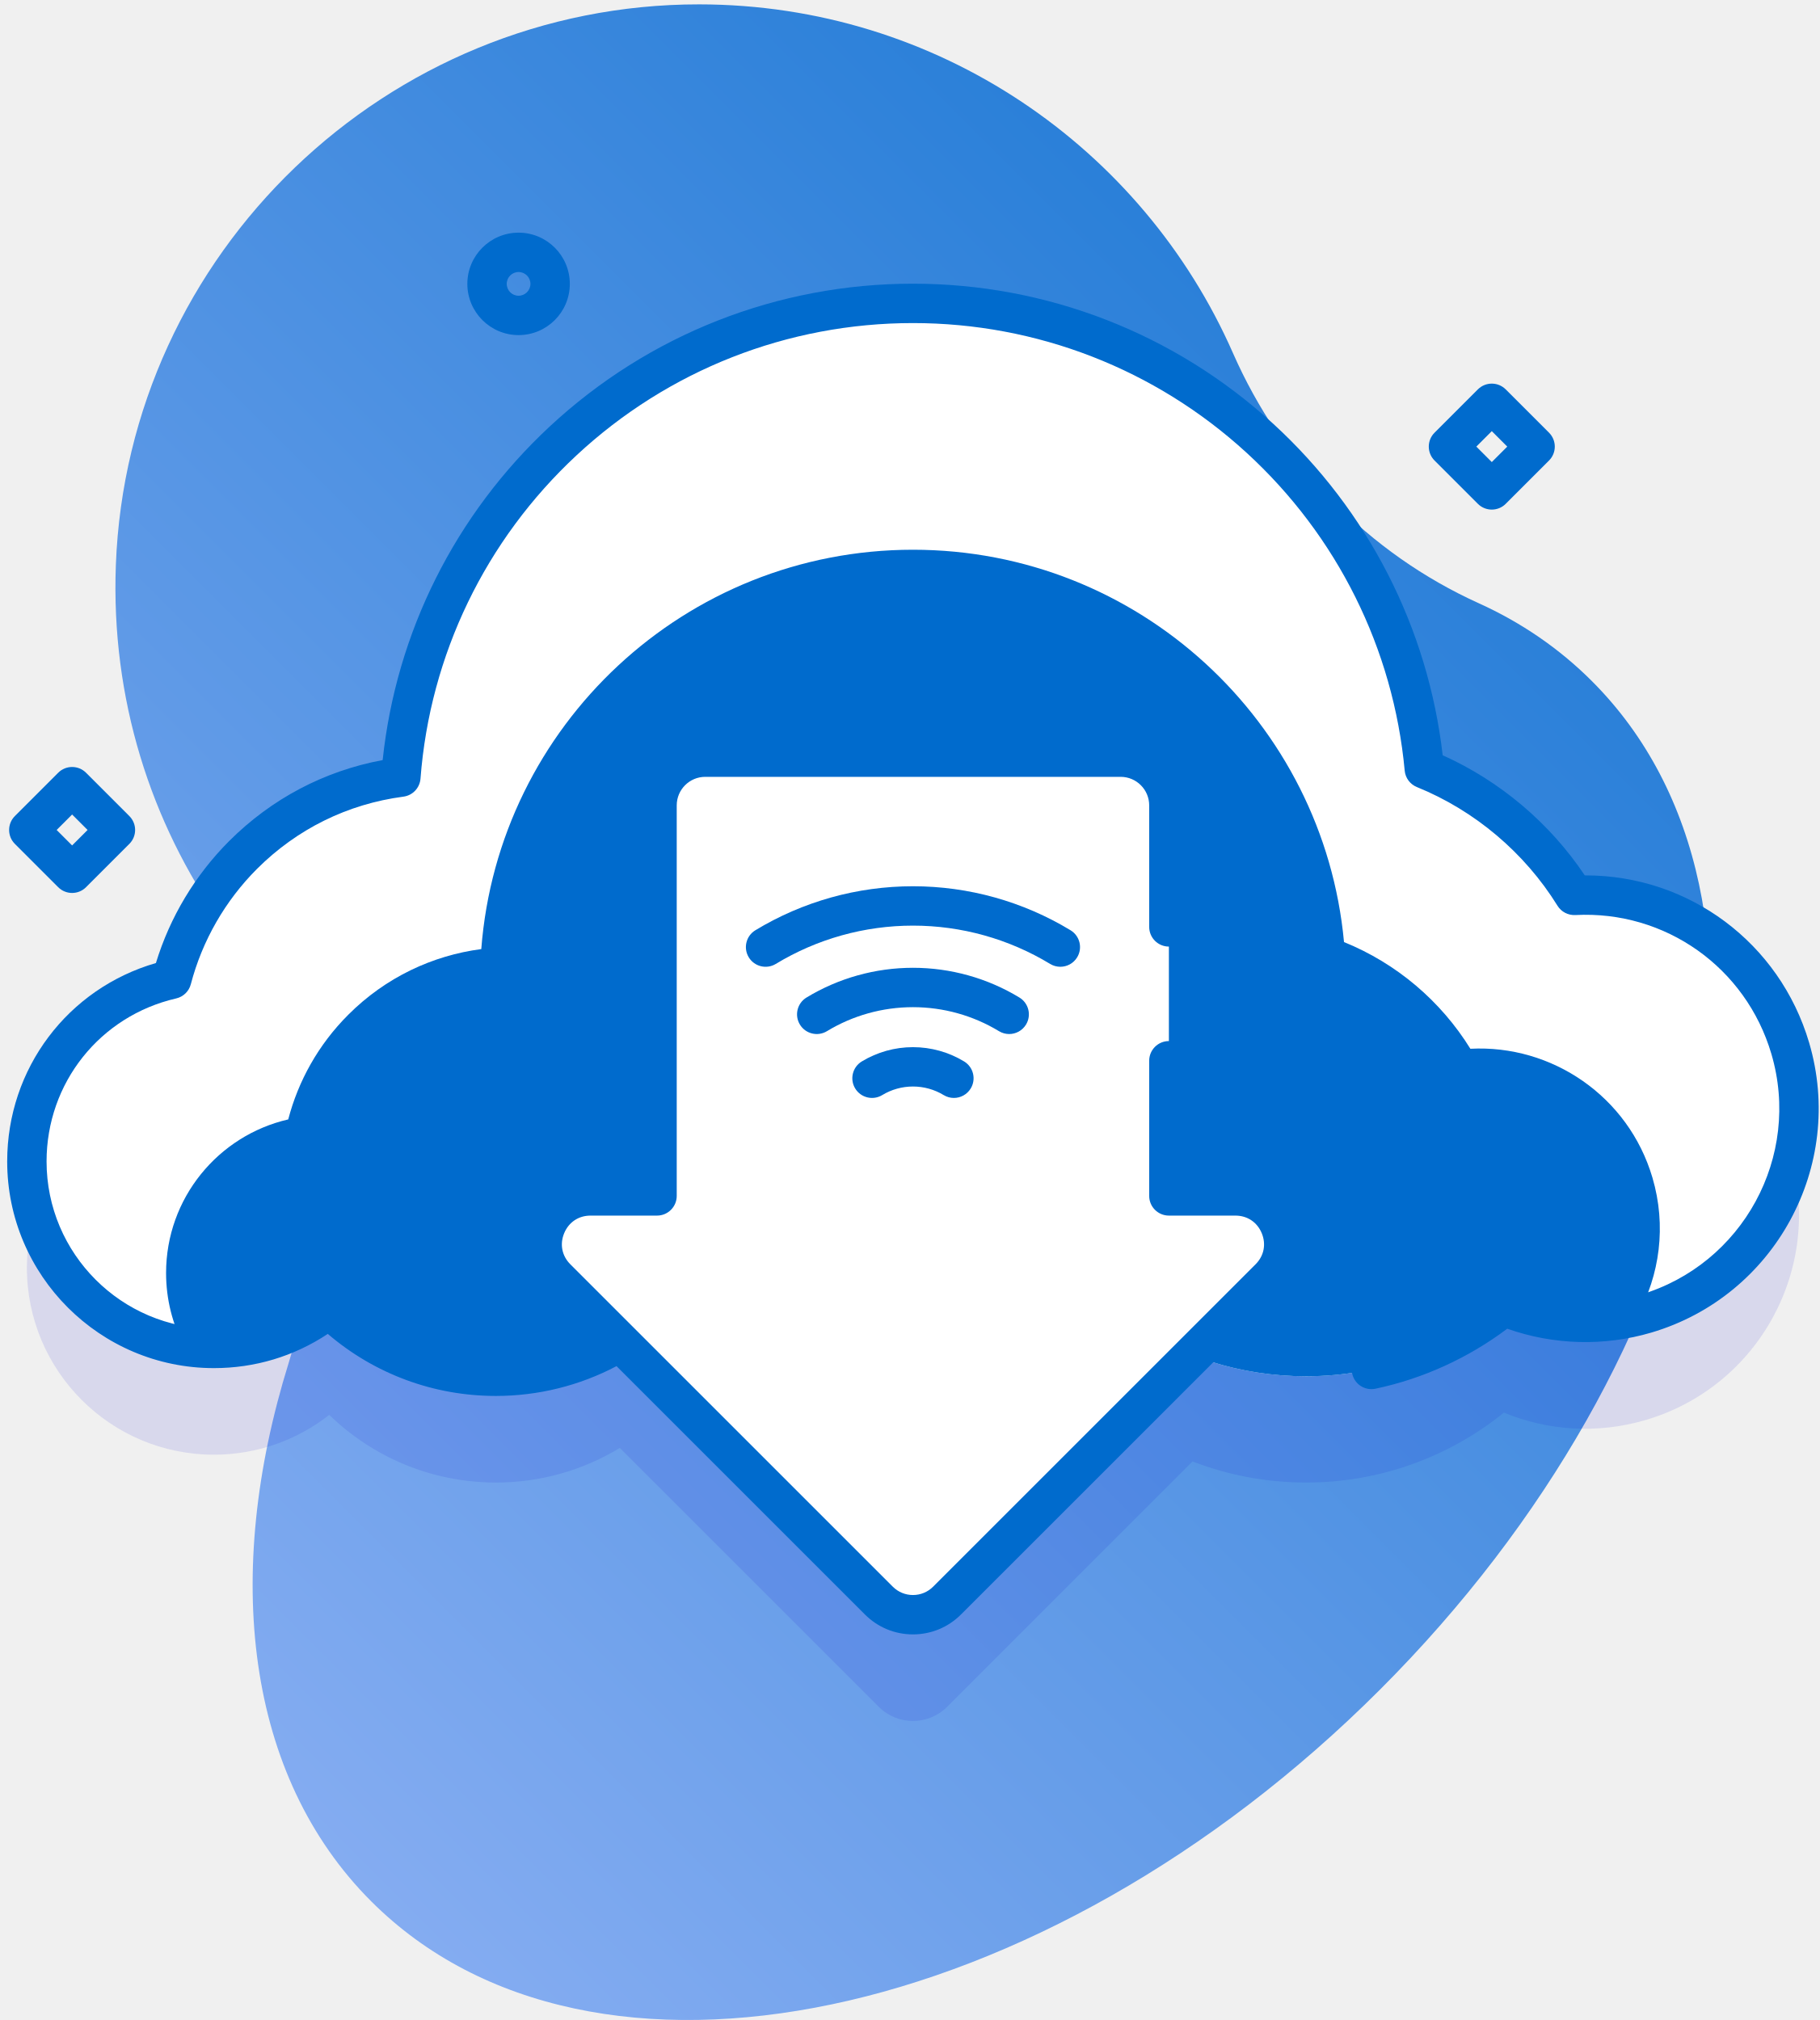
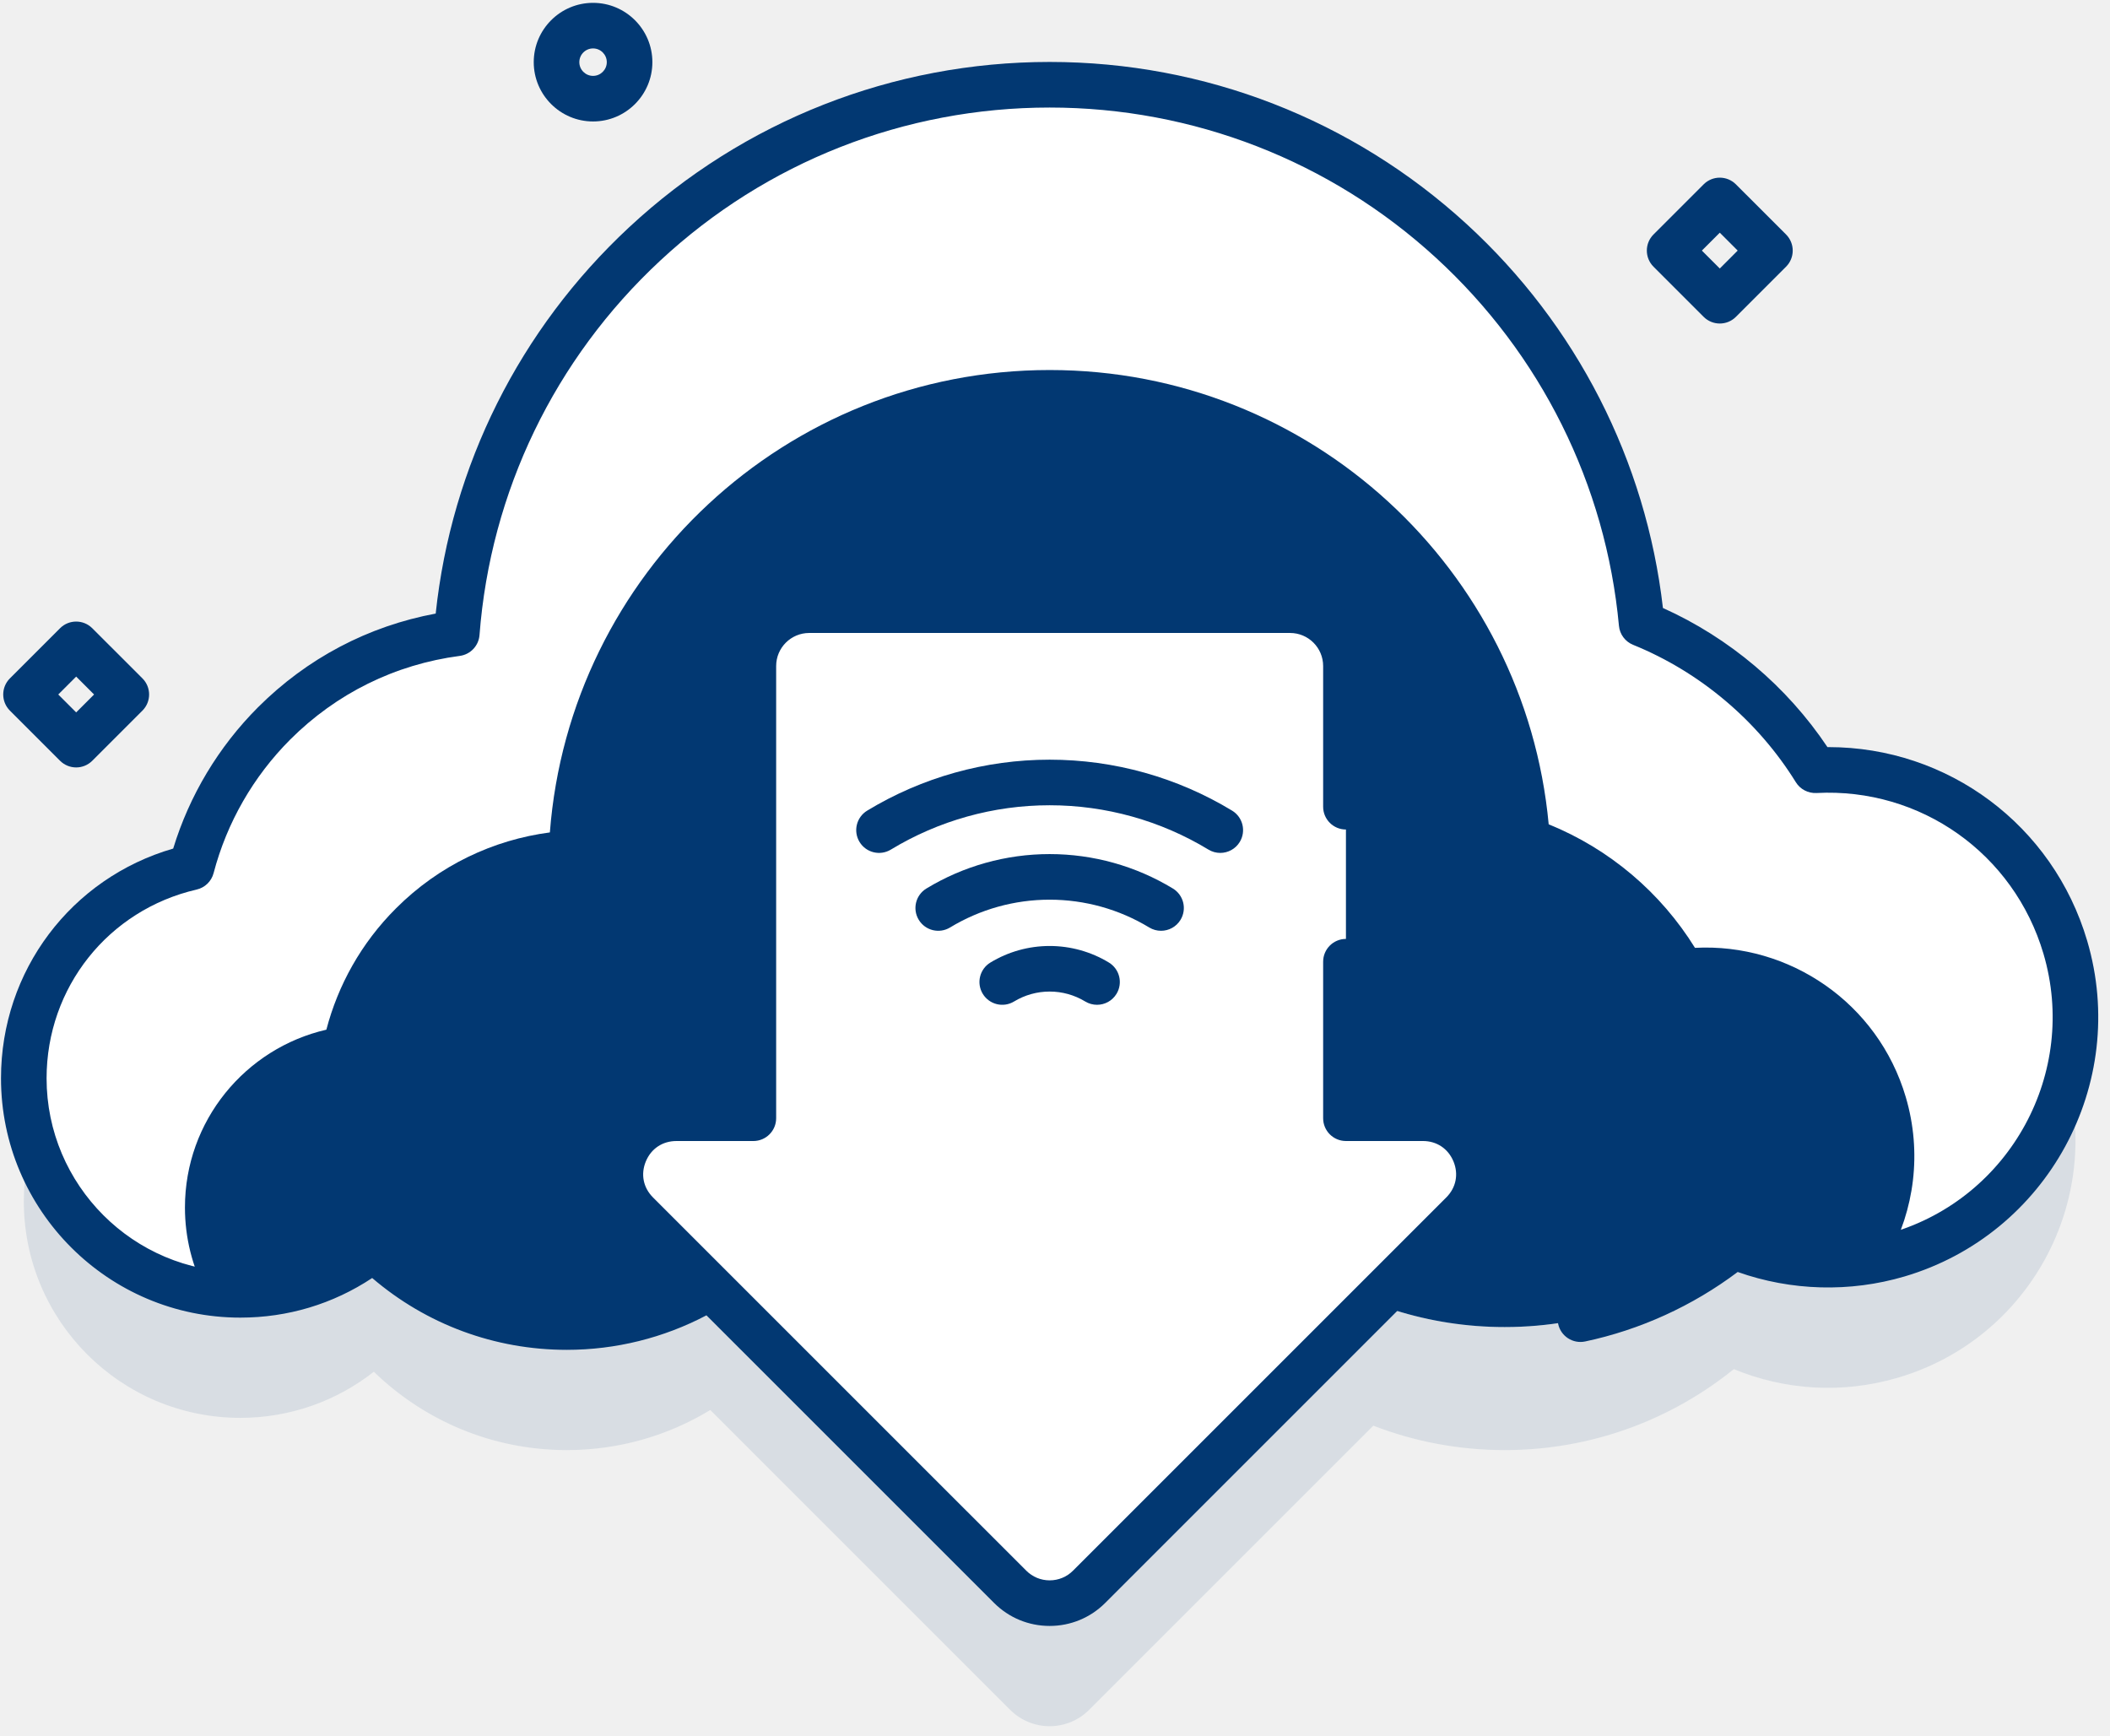
- <svg xmlns="http://www.w3.org/2000/svg" width="190" height="211" viewBox="0 0 190 211" fill="none">
-   <path d="M166.242 71.14C162.806 67.704 158.829 65.003 154.433 63.012C142.91 57.794 133.851 48.452 128.759 36.873C119.335 15.443 97.928 0.475 73.02 0.456C40.406 0.432 13.327 26.43 12.099 59.021C11.574 72.971 15.741 85.924 23.149 96.429C32.556 109.772 35 126.77 30.148 142.358C23.254 164.505 25.658 185.494 38.772 198.609C61.755 221.591 108.92 211.687 144.12 176.488C179.32 141.288 189.224 94.122 166.242 71.14Z" fill="url(#paint0_linear)" />
-   <path d="M7.531 93.274C7.005 93.274 6.479 93.074 6.077 92.672L1.554 88.149C0.751 87.346 0.751 86.044 1.554 85.241L6.077 80.718C6.88 79.915 8.182 79.915 8.985 80.718L13.508 85.241C14.312 86.044 14.312 87.346 13.508 88.149L8.985 92.672C8.584 93.074 8.058 93.274 7.531 93.274ZM5.916 86.695L7.531 88.311L9.147 86.695L7.531 85.079L5.916 86.695Z" fill="#006BCD" />
-   <path d="M155.793 53.23C155.266 53.23 154.741 53.029 154.339 52.628L149.815 48.104C149.012 47.301 149.012 45.999 149.815 45.197L154.339 40.673C155.142 39.871 156.443 39.871 157.246 40.673L161.77 45.197C162.573 46 162.573 47.302 161.77 48.104L157.246 52.628C156.845 53.029 156.319 53.23 155.793 53.23ZM154.177 46.65L155.793 48.266L157.408 46.65L155.793 45.035L154.177 46.65Z" fill="#006BCD" />
-   <path d="M54.157 35.003C51.207 35.003 48.807 32.603 48.807 29.652C48.807 26.702 51.207 24.302 54.157 24.302C57.108 24.302 59.508 26.702 59.508 29.652C59.508 32.603 57.108 35.003 54.157 35.003ZM54.157 28.414C53.474 28.414 52.919 28.969 52.919 29.652C52.919 30.335 53.474 30.891 54.157 30.891C54.84 30.891 55.396 30.335 55.396 29.652C55.396 28.969 54.84 28.414 54.157 28.414Z" fill="#006BCD" />
-   <path opacity="0.1" d="M186.961 120.604C183.981 110.499 174.481 104.101 164.403 104.63C160.742 98.719 155.263 94.053 148.747 91.412C146.215 64.142 123.274 42.792 95.344 42.792C67.118 42.792 43.984 64.595 41.864 92.278C35.838 93.071 30.018 95.779 25.388 100.409C21.662 104.135 19.185 108.634 17.942 113.389C9.274 115.385 2.808 123.144 2.808 132.418C2.808 143.206 11.553 151.951 22.341 151.951C26.887 151.951 31.066 150.394 34.384 147.79C38.885 152.162 45.022 154.859 51.792 154.859C56.531 154.859 60.959 153.535 64.733 151.243L91.782 178.292C93.749 180.258 96.938 180.258 98.904 178.292L124.541 152.656C128.217 154.076 132.21 154.859 136.388 154.859C144.219 154.859 151.408 152.12 157.061 147.555C161.603 149.428 166.789 149.825 171.868 148.327C183.692 144.839 190.449 132.427 186.961 120.604Z" fill="#0000CC" />
-   <path d="M186.961 109.5C183.981 99.395 174.481 92.997 164.403 93.526C160.742 87.615 155.263 82.949 148.747 80.308C146.215 53.038 123.274 31.689 95.344 31.689C67.118 31.689 43.984 53.491 41.864 81.174C35.838 81.967 30.018 84.675 25.388 89.305C21.662 93.031 19.185 97.53 17.942 102.285C9.274 104.281 2.808 112.04 2.808 121.314C2.808 132.102 11.553 140.847 22.341 140.847C26.887 140.847 31.066 139.29 34.384 136.686C38.885 141.058 45.022 143.755 51.792 143.755C58.779 143.755 65.094 140.884 69.629 136.261C77.009 141.004 85.79 143.755 95.215 143.755C103.402 143.755 111.105 141.679 117.825 138.023C123.11 141.638 129.501 143.755 136.388 143.755C144.219 143.755 151.408 141.017 157.061 136.451C161.603 138.324 166.789 138.721 171.868 137.223C183.692 133.735 190.449 121.323 186.961 109.5Z" fill="white" />
-   <path d="M170.975 137.467C166.184 138.671 161.336 138.215 157.059 136.451C151.409 141.019 144.221 143.758 136.387 143.758C129.504 143.758 123.109 141.64 117.825 138.026C111.106 141.681 103.404 143.758 95.216 143.758C85.791 143.758 77.007 141.003 69.63 136.262C65.094 140.884 58.778 143.758 51.792 143.758C45.023 143.758 38.883 141.061 34.385 136.689C31.066 139.292 26.888 140.847 22.34 140.847C21.275 140.847 20.231 140.76 19.211 140.596C18.018 138.318 17.344 135.723 17.344 132.972C17.344 125.155 22.793 118.612 30.1 116.93C31.148 112.925 33.233 109.13 36.375 105.992C40.278 102.085 45.183 99.803 50.262 99.137C52.051 75.801 71.551 57.423 95.344 57.423C118.886 57.423 138.226 75.418 140.36 98.405C145.854 100.634 150.472 104.565 153.556 109.549C162.051 109.101 170.058 114.496 172.57 123.012C174.055 128.05 173.335 133.21 170.975 137.467Z" fill="#006BCD" />
-   <path d="M58.11 133.517L91.782 167.189C93.749 169.156 96.938 169.156 98.905 167.189L132.578 133.517C135.751 130.344 133.503 124.919 129.017 124.919H122.071V84.124C122.071 81.343 119.816 79.087 117.034 79.087H73.653C70.872 79.087 68.617 81.342 68.617 84.124V124.919H61.671C57.184 124.919 54.937 130.344 58.11 133.517Z" fill="white" />
-   <path d="M188.935 108.917C185.853 98.472 176.371 91.44 165.601 91.44C165.569 91.44 165.537 91.44 165.505 91.44C161.855 85.978 156.653 81.579 150.664 78.891C149.135 65.608 142.878 53.348 132.958 44.256C122.669 34.826 109.31 29.633 95.344 29.633C81.219 29.633 67.748 34.929 57.413 44.545C47.532 53.74 41.374 66.063 39.962 79.395C33.872 80.527 28.358 83.429 23.932 87.852C20.376 91.412 17.747 95.797 16.283 100.594C7.077 103.261 0.751 111.614 0.751 121.318C0.751 133.222 10.436 142.907 22.34 142.907C26.626 142.907 30.703 141.676 34.233 139.333C39.13 143.525 45.3 145.814 51.791 145.814C56.198 145.814 60.518 144.74 64.385 142.7L90.328 168.643C91.667 169.983 93.449 170.721 95.343 170.721C97.238 170.721 99.019 169.982 100.358 168.643L134.031 134.971C136.098 132.904 136.687 129.943 135.569 127.242C134.45 124.541 131.939 122.863 129.016 122.863H124.126V110.801C124.126 109.665 123.205 108.745 122.07 108.745C120.935 108.745 120.014 109.665 120.014 110.801V124.92C120.014 126.055 120.935 126.976 122.07 126.976H129.016C130.263 126.976 131.292 127.664 131.769 128.815C132.246 129.967 132.005 131.182 131.123 132.063L97.451 165.736C96.888 166.299 96.14 166.609 95.344 166.609C94.548 166.609 93.799 166.299 93.236 165.736L59.564 132.064C58.682 131.182 58.441 129.968 58.918 128.816C59.395 127.664 60.424 126.976 61.671 126.976H68.617C69.752 126.976 70.673 126.055 70.673 124.92V84.125C70.673 82.481 72.01 81.145 73.654 81.145H117.034C118.677 81.145 120.014 82.481 120.014 84.125V96.819C120.014 97.955 120.935 98.876 122.07 98.876C123.206 98.876 124.126 97.955 124.126 96.819V84.125C124.126 80.214 120.945 77.032 117.034 77.032H73.654C69.743 77.032 66.561 80.214 66.561 84.125V122.864H61.671C58.748 122.864 56.237 124.542 55.118 127.242C54 129.943 54.589 132.905 56.656 134.971L61.314 139.63C58.342 140.99 55.096 141.703 51.791 141.703C45.796 141.703 40.123 139.399 35.817 135.215C35.079 134.498 33.925 134.437 33.115 135.072C30.01 137.508 26.284 138.795 22.34 138.795C12.703 138.795 4.863 130.955 4.863 121.319C4.863 113.127 10.43 106.126 18.401 104.291C19.146 104.119 19.735 103.548 19.928 102.808C21.121 98.259 23.511 94.092 26.84 90.76C31.012 86.592 36.3 83.982 42.133 83.214C43.097 83.087 43.84 82.302 43.914 81.332C44.903 68.412 50.691 56.417 60.214 47.556C69.785 38.65 82.261 33.746 95.343 33.746C108.279 33.746 120.65 38.555 130.18 47.289C139.65 55.968 145.516 67.762 146.697 80.498C146.767 81.263 147.259 81.924 147.971 82.213C154.008 84.662 159.222 89.065 162.655 94.61C163.049 95.249 163.765 95.617 164.511 95.582C173.906 95.087 182.325 101.05 184.99 110.082C188.15 120.8 182.002 132.091 171.285 135.252C166.806 136.573 162.156 136.331 157.841 134.554C157.146 134.268 156.351 134.384 155.766 134.856C151.996 137.902 147.512 140.038 142.799 141.035C141.688 141.27 140.978 142.361 141.213 143.472C141.448 144.583 142.537 145.292 143.65 145.058C148.607 144.01 153.339 141.851 157.408 138.79C162.23 140.498 167.525 140.648 172.448 139.197C185.341 135.393 192.737 121.81 188.935 108.917Z" fill="#006BCD" />
-   <path d="M105.391 108.011C105.028 108.011 104.66 107.914 104.327 107.712C101.621 106.071 98.515 105.204 95.344 105.204C92.172 105.204 89.066 106.071 86.361 107.712C85.39 108.301 84.125 107.992 83.536 107.02C82.947 106.049 83.257 104.785 84.228 104.196C87.576 102.165 91.42 101.091 95.344 101.091C99.267 101.091 103.111 102.165 106.459 104.196C107.43 104.785 107.74 106.049 107.151 107.02C106.764 107.658 106.086 108.011 105.391 108.011Z" fill="#006BCD" />
-   <path d="M99.617 114.686C99.254 114.686 98.886 114.589 98.552 114.387C97.586 113.801 96.477 113.492 95.344 113.492C94.21 113.492 93.101 113.801 92.135 114.387C91.163 114.976 89.899 114.667 89.31 113.696C88.721 112.726 89.031 111.462 90.001 110.873C91.611 109.897 93.458 109.381 95.343 109.381C97.229 109.381 99.076 109.897 100.685 110.873C101.656 111.462 101.965 112.726 101.376 113.696C100.99 114.333 100.312 114.686 99.617 114.686Z" fill="#006BCD" />
-   <path d="M110.733 100.985C110.37 100.985 110.001 100.889 109.668 100.687C105.354 98.07 100.401 96.686 95.344 96.686C90.287 96.686 85.333 98.07 81.019 100.687C80.048 101.276 78.783 100.966 78.195 99.995C77.606 99.024 77.915 97.76 78.886 97.171C83.844 94.164 89.535 92.574 95.344 92.574C101.153 92.574 106.844 94.164 111.801 97.171C112.772 97.76 113.082 99.024 112.493 99.995C112.106 100.633 111.428 100.985 110.733 100.985Z" fill="#006BCD" />
-   <defs>
-     <linearGradient id="paint0_linear" x1="201.759" y1="-17.316" x2="-60.267" y2="244.711" gradientUnits="userSpaceOnUse">
-       <stop stop-color="#006BCD" />
-       <stop offset="1" stop-color="#B7C5FF" />
-     </linearGradient>
-   </defs>
+ <svg xmlns="http://www.w3.org/2000/svg" width="169" height="139" viewBox="0 0 169 139" fill="none">
+   <path d="M6.101 61.471C5.633 61.471 5.166 61.292 4.809 60.936L0.793 56.92C0.08 56.207 0.08 55.051 0.793 54.338L4.809 50.322C5.522 49.609 6.678 49.609 7.391 50.322L11.408 54.338C12.121 55.051 12.121 56.207 11.408 56.92L7.391 60.936C7.035 61.292 6.568 61.471 6.101 61.471ZM4.666 55.629L6.101 57.063L7.535 55.629L6.101 54.194L4.666 55.629Z" fill="#023872" />
+   <path d="M137.746 25.914C137.278 25.914 136.811 25.736 136.454 25.38L132.438 21.363C131.725 20.65 131.725 19.494 132.438 18.781L136.454 14.765C137.168 14.052 138.323 14.052 139.036 14.765L143.053 18.781C143.766 19.494 143.766 20.651 143.053 21.363L139.036 25.38C138.68 25.736 138.213 25.914 137.746 25.914ZM136.311 20.072L137.746 21.507L139.18 20.072L137.746 18.638L136.311 20.072Z" fill="#023872" />
+   <path d="M47.501 9.729C44.881 9.729 42.75 7.598 42.75 4.979C42.75 2.359 44.881 0.228 47.501 0.228C50.121 0.228 52.252 2.359 52.252 4.979C52.252 7.598 50.121 9.729 47.501 9.729ZM47.501 3.879C46.895 3.879 46.401 4.372 46.401 4.979C46.401 5.585 46.895 6.078 47.501 6.078C48.108 6.078 48.601 5.585 48.601 4.979C48.601 4.372 48.108 3.879 47.501 3.879Z" fill="#023872" />
+   <path opacity="0.1" d="M165.421 85.737C162.774 76.765 154.34 71.084 145.391 71.553C142.14 66.305 137.275 62.162 131.489 59.817C129.242 35.603 108.872 16.646 84.071 16.646C59.009 16.646 38.468 36.005 36.585 60.586C31.235 61.29 26.067 63.695 21.956 67.806C18.648 71.114 16.448 75.109 15.344 79.331C7.648 81.103 1.907 87.993 1.907 96.227C1.907 105.806 9.672 113.571 19.25 113.571C23.287 113.571 26.997 112.189 29.944 109.877C33.94 113.759 39.389 116.153 45.4 116.153C49.608 116.153 53.54 114.978 56.891 112.942L80.909 136.959C82.655 138.706 85.487 138.706 87.233 136.959L109.996 114.197C113.261 115.458 116.806 116.153 120.516 116.153C127.469 116.153 133.852 113.721 138.871 109.668C142.904 111.331 147.509 111.683 152.019 110.353C162.518 107.256 168.518 96.235 165.421 85.737V85.737Z" fill="#023872" />
+   <path d="M165.421 75.878C162.774 66.906 154.34 61.225 145.391 61.694C142.14 56.445 137.275 52.303 131.489 49.957C129.242 25.744 108.872 6.787 84.071 6.787C59.009 6.787 38.468 26.146 36.585 50.726C31.235 51.431 26.067 53.835 21.956 57.946C18.648 61.255 16.448 65.25 15.344 69.472C7.648 71.244 1.907 78.133 1.907 86.368C1.907 95.947 9.672 103.712 19.25 103.712C23.287 103.712 26.997 102.329 29.944 100.017C33.94 103.899 39.389 106.294 45.4 106.294C51.605 106.294 57.212 103.745 61.239 99.639C67.791 103.851 75.589 106.294 83.957 106.294C91.227 106.294 98.066 104.45 104.033 101.204C108.726 104.414 114.401 106.294 120.516 106.294C127.469 106.294 133.852 103.862 138.871 99.808C142.904 101.471 147.509 101.824 152.019 100.493C162.518 97.397 168.518 86.376 165.421 75.878V75.878Z" fill="white" />
+   <path d="M151.226 100.711C146.972 101.781 142.667 101.376 138.87 99.809C133.853 103.866 127.471 106.297 120.515 106.297C114.403 106.297 108.725 104.417 104.033 101.208C98.067 104.454 91.228 106.297 83.958 106.297C75.589 106.297 67.79 103.851 61.24 99.641C57.212 103.745 51.604 106.297 45.4 106.297C39.39 106.297 33.939 103.902 29.944 100.021C26.998 102.332 23.288 103.712 19.25 103.712C18.304 103.712 17.377 103.636 16.471 103.49C15.412 101.467 14.813 99.163 14.813 96.72C14.813 89.779 19.651 83.97 26.14 82.477C27.071 78.92 28.922 75.55 31.712 72.764C35.177 69.295 39.533 67.269 44.042 66.677C45.63 45.956 62.945 29.639 84.071 29.639C104.975 29.639 122.147 45.617 124.042 66.027C128.92 68.006 133.021 71.497 135.759 75.922C143.303 75.524 150.412 80.315 152.643 87.877C153.961 92.35 153.322 96.932 151.226 100.711V100.711Z" fill="#023872" />
+   <path d="M51.011 97.203L80.909 127.102C82.656 128.848 85.487 128.848 87.234 127.102L117.132 97.203C119.95 94.386 117.954 89.569 113.97 89.569H107.803V53.346C107.803 50.876 105.801 48.874 103.331 48.874H64.812C62.342 48.874 60.34 50.876 60.34 53.346V89.569H54.172C50.189 89.569 48.193 94.386 51.011 97.203Z" fill="white" />
+   <path d="M167.173 75.361C164.437 66.086 156.017 59.843 146.455 59.843C146.426 59.843 146.398 59.843 146.369 59.843C143.128 54.992 138.509 51.087 133.192 48.7C131.834 36.905 126.278 26.019 117.47 17.947C108.334 9.574 96.473 4.962 84.071 4.962C71.529 4.962 59.569 9.664 50.392 18.203C41.618 26.367 36.15 37.309 34.897 49.147C29.489 50.152 24.593 52.729 20.663 56.656C17.506 59.818 15.171 63.711 13.872 67.97C5.697 70.338 0.08 77.755 0.08 86.371C0.08 96.942 8.68 105.541 19.25 105.541C23.055 105.541 26.675 104.448 29.81 102.368C34.158 106.09 39.636 108.122 45.4 108.122C49.313 108.122 53.149 107.168 56.582 105.357L79.618 128.393C80.807 129.582 82.389 130.237 84.071 130.237C85.753 130.237 87.335 129.582 88.524 128.393L118.423 98.494C120.258 96.659 120.781 94.03 119.788 91.632C118.795 89.234 116.565 87.744 113.97 87.744H109.628V77.033C109.628 76.025 108.81 75.207 107.802 75.207C106.794 75.207 105.977 76.025 105.977 77.033V89.57C105.977 90.578 106.794 91.395 107.802 91.395H113.97C115.077 91.395 115.991 92.006 116.415 93.029C116.838 94.052 116.624 95.13 115.841 95.913L85.942 125.811C85.442 126.311 84.778 126.586 84.071 126.586C83.364 126.586 82.7 126.311 82.2 125.811L52.301 95.913C51.518 95.13 51.304 94.052 51.728 93.029C52.151 92.006 53.066 91.396 54.173 91.396H60.34C61.348 91.396 62.166 90.578 62.166 89.57V53.347C62.166 51.888 63.353 50.701 64.812 50.701H103.33C104.79 50.701 105.977 51.888 105.977 53.347V64.619C105.977 65.627 106.794 66.444 107.803 66.444C108.811 66.444 109.628 65.627 109.628 64.619V53.347C109.628 49.874 106.803 47.049 103.33 47.049H64.812C61.34 47.049 58.514 49.874 58.514 53.347V87.744H54.173C51.577 87.744 49.348 89.234 48.354 91.632C47.361 94.03 47.884 96.66 49.719 98.495L53.856 102.631C51.216 103.839 48.334 104.472 45.4 104.472C40.077 104.472 35.039 102.426 31.216 98.711C30.561 98.074 29.536 98.02 28.817 98.584C26.06 100.747 22.752 101.89 19.249 101.89C10.693 101.89 3.731 94.929 3.731 86.372C3.731 79.099 8.674 72.882 15.752 71.253C16.413 71.1 16.936 70.593 17.108 69.936C18.167 65.897 20.29 62.197 23.245 59.238C26.95 55.537 31.645 53.221 36.824 52.538C37.68 52.425 38.34 51.728 38.406 50.867C39.284 39.395 44.423 28.744 52.879 20.877C61.377 12.969 72.455 8.614 84.071 8.614C95.556 8.614 106.542 12.884 115.003 20.64C123.412 28.346 128.62 38.818 129.669 50.126C129.732 50.806 130.168 51.393 130.8 51.649C136.16 53.824 140.791 57.733 143.838 62.657C144.189 63.224 144.824 63.551 145.487 63.52C153.829 63.08 161.304 68.375 163.671 76.395C166.477 85.911 161.017 95.937 151.501 98.744C147.524 99.917 143.396 99.702 139.565 98.125C138.947 97.87 138.241 97.973 137.722 98.393C134.374 101.097 130.393 102.994 126.208 103.879C125.222 104.088 124.591 105.057 124.8 106.043C125.009 107.029 125.976 107.659 126.964 107.451C131.365 106.52 135.567 104.603 139.18 101.885C143.462 103.402 148.163 103.535 152.534 102.247C163.982 98.869 170.549 86.809 167.173 75.361V75.361Z" fill="#023872" />
+   <path d="M92.992 74.556C92.67 74.556 92.343 74.471 92.047 74.291C89.645 72.834 86.888 72.064 84.071 72.064C81.255 72.064 78.497 72.834 76.095 74.291C75.233 74.814 74.11 74.539 73.587 73.677C73.064 72.815 73.339 71.692 74.201 71.169C77.175 69.365 80.588 68.412 84.071 68.412C87.555 68.412 90.968 69.365 93.941 71.169C94.803 71.692 95.078 72.815 94.555 73.677C94.212 74.243 93.609 74.556 92.992 74.556V74.556Z" fill="#023872" />
+   <path d="M87.866 80.484C87.543 80.484 87.216 80.398 86.92 80.219C86.063 79.699 85.078 79.423 84.071 79.423C83.065 79.423 82.08 79.699 81.222 80.219C80.36 80.742 79.237 80.467 78.714 79.605C78.191 78.743 78.466 77.621 79.328 77.098C80.757 76.231 82.397 75.773 84.071 75.773C85.745 75.773 87.385 76.231 88.814 77.098C89.676 77.621 89.951 78.743 89.428 79.605C89.084 80.171 88.483 80.484 87.866 80.484Z" fill="#023872" />
+   <path d="M97.736 68.318C97.413 68.318 97.086 68.232 96.791 68.053C92.96 65.729 88.562 64.501 84.071 64.501C79.581 64.501 75.183 65.729 71.352 68.053C70.49 68.576 69.367 68.301 68.844 67.439C68.321 66.577 68.596 65.454 69.458 64.931C73.86 62.261 78.913 60.85 84.072 60.85C89.23 60.85 94.283 62.261 98.684 64.931C99.547 65.454 99.822 66.577 99.299 67.439C98.955 68.005 98.353 68.318 97.736 68.318Z" fill="#023872" />
</svg>
